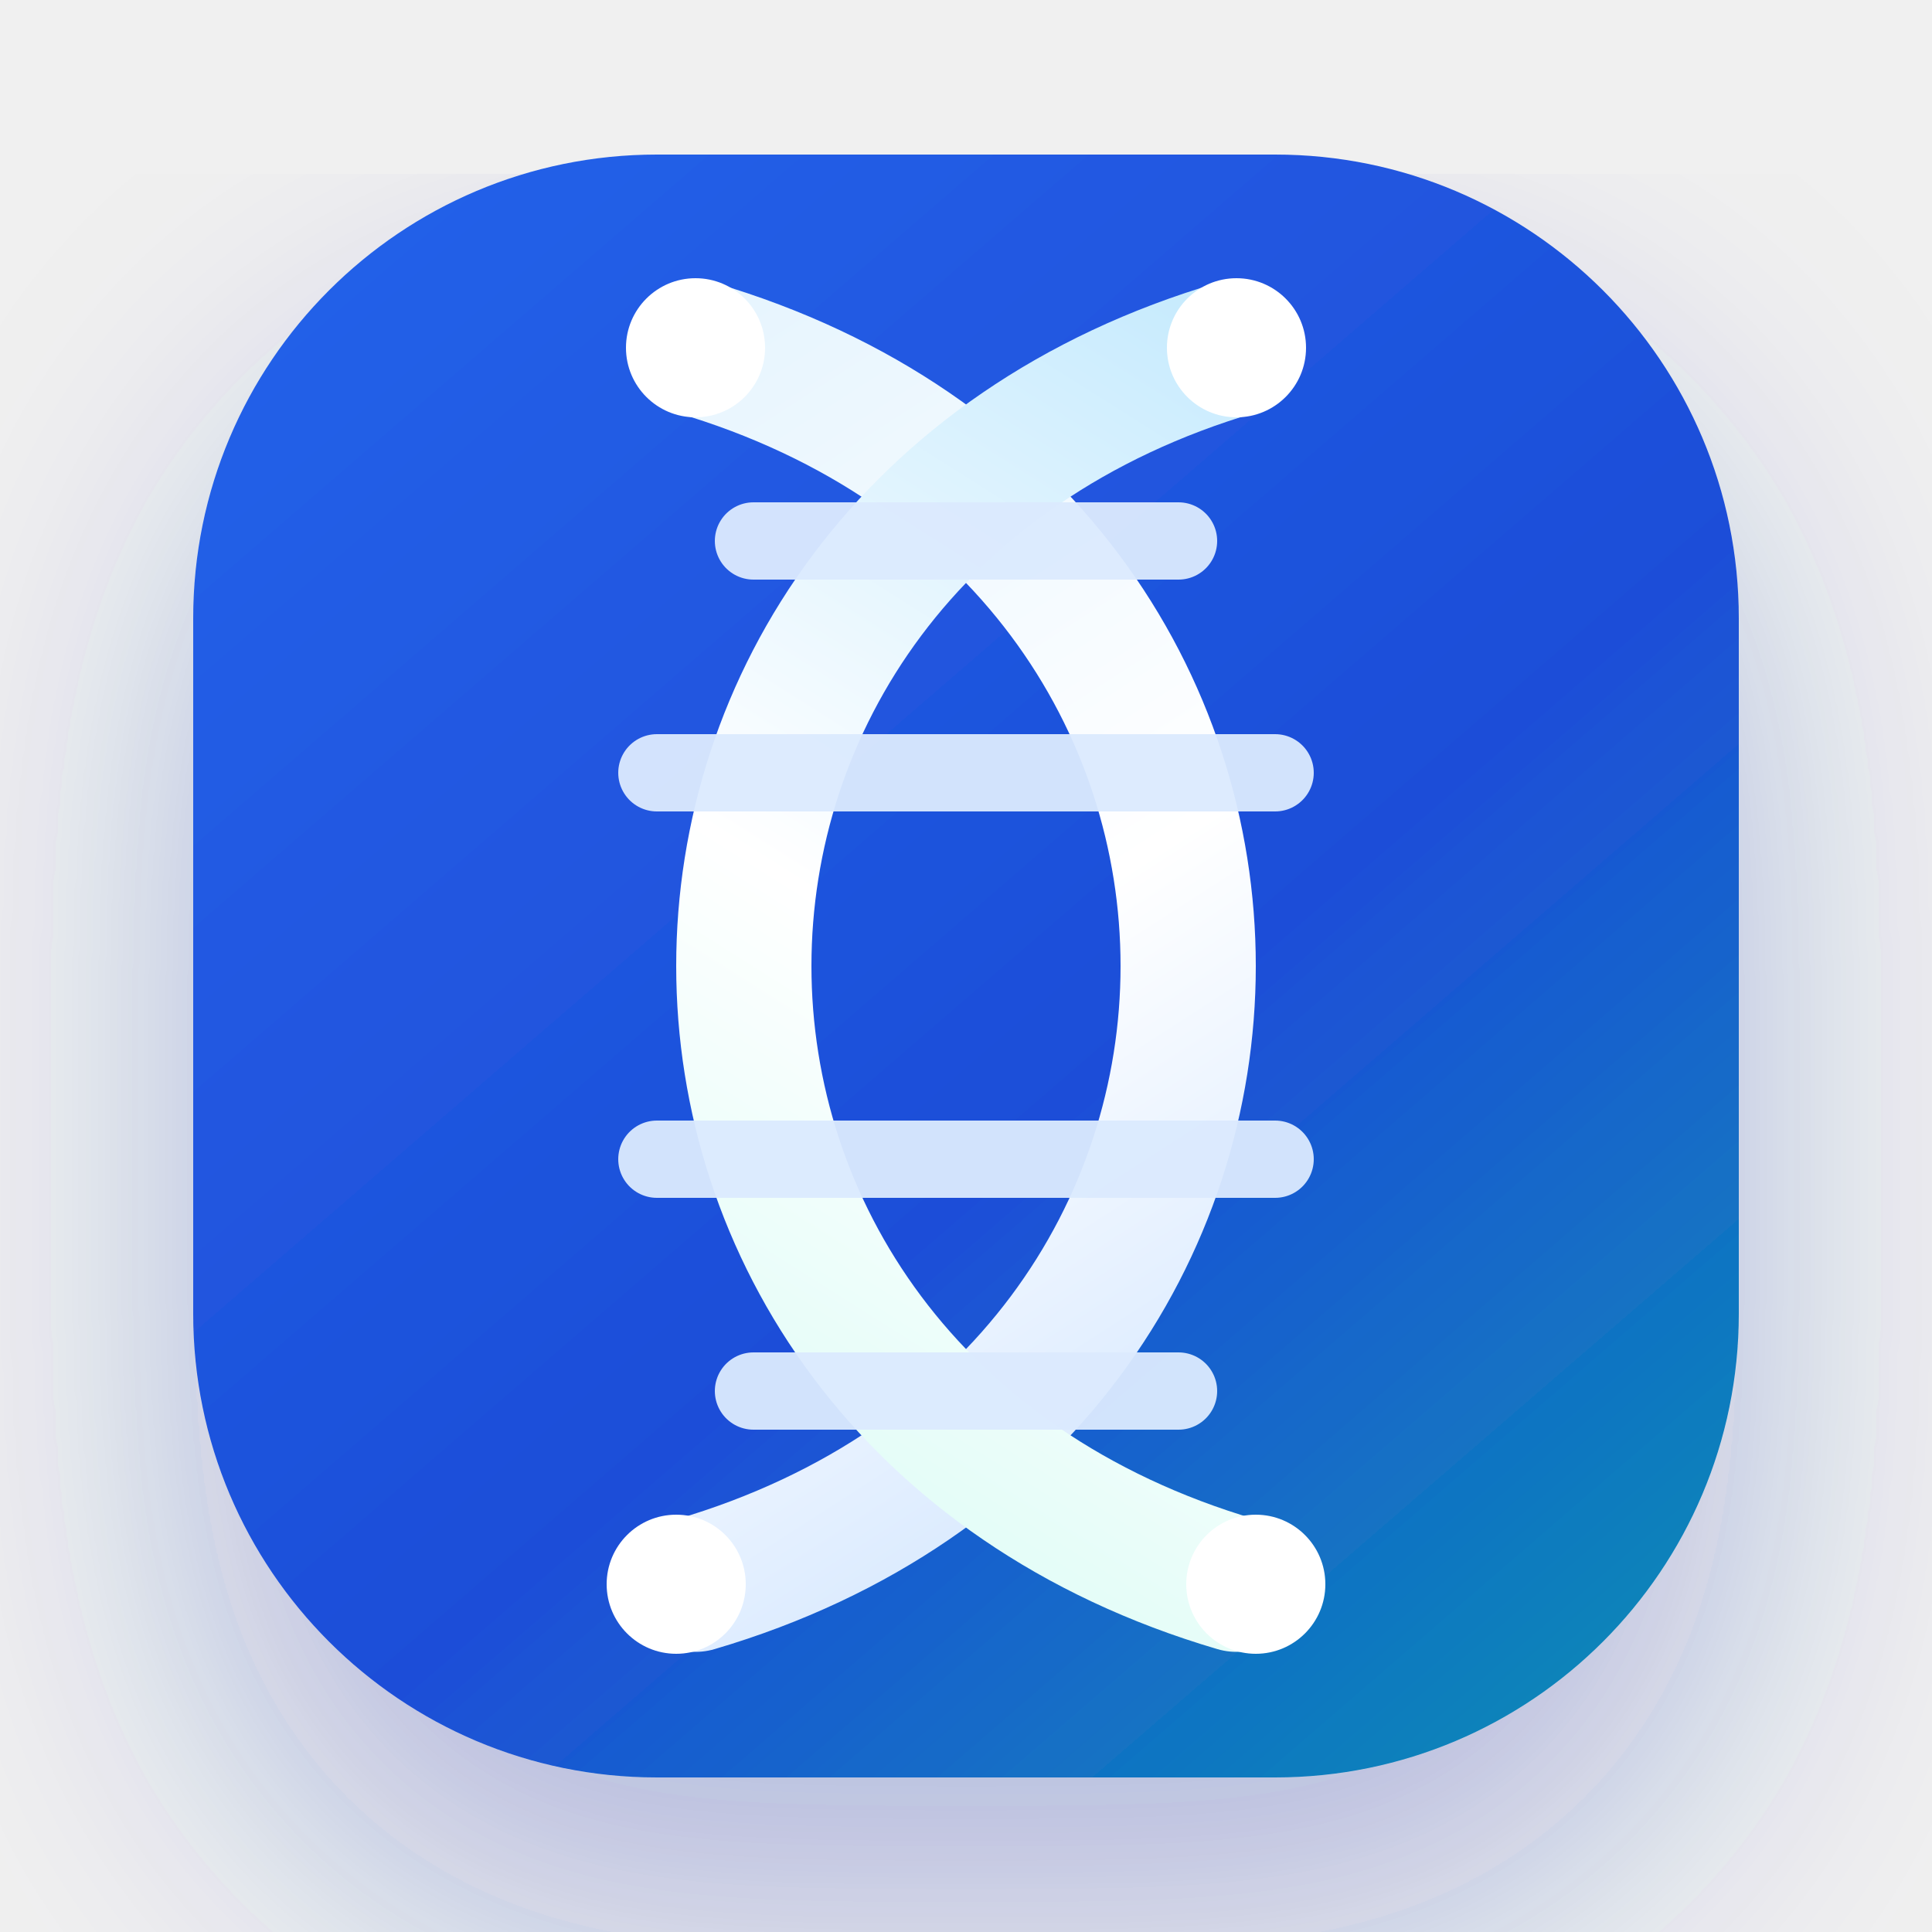
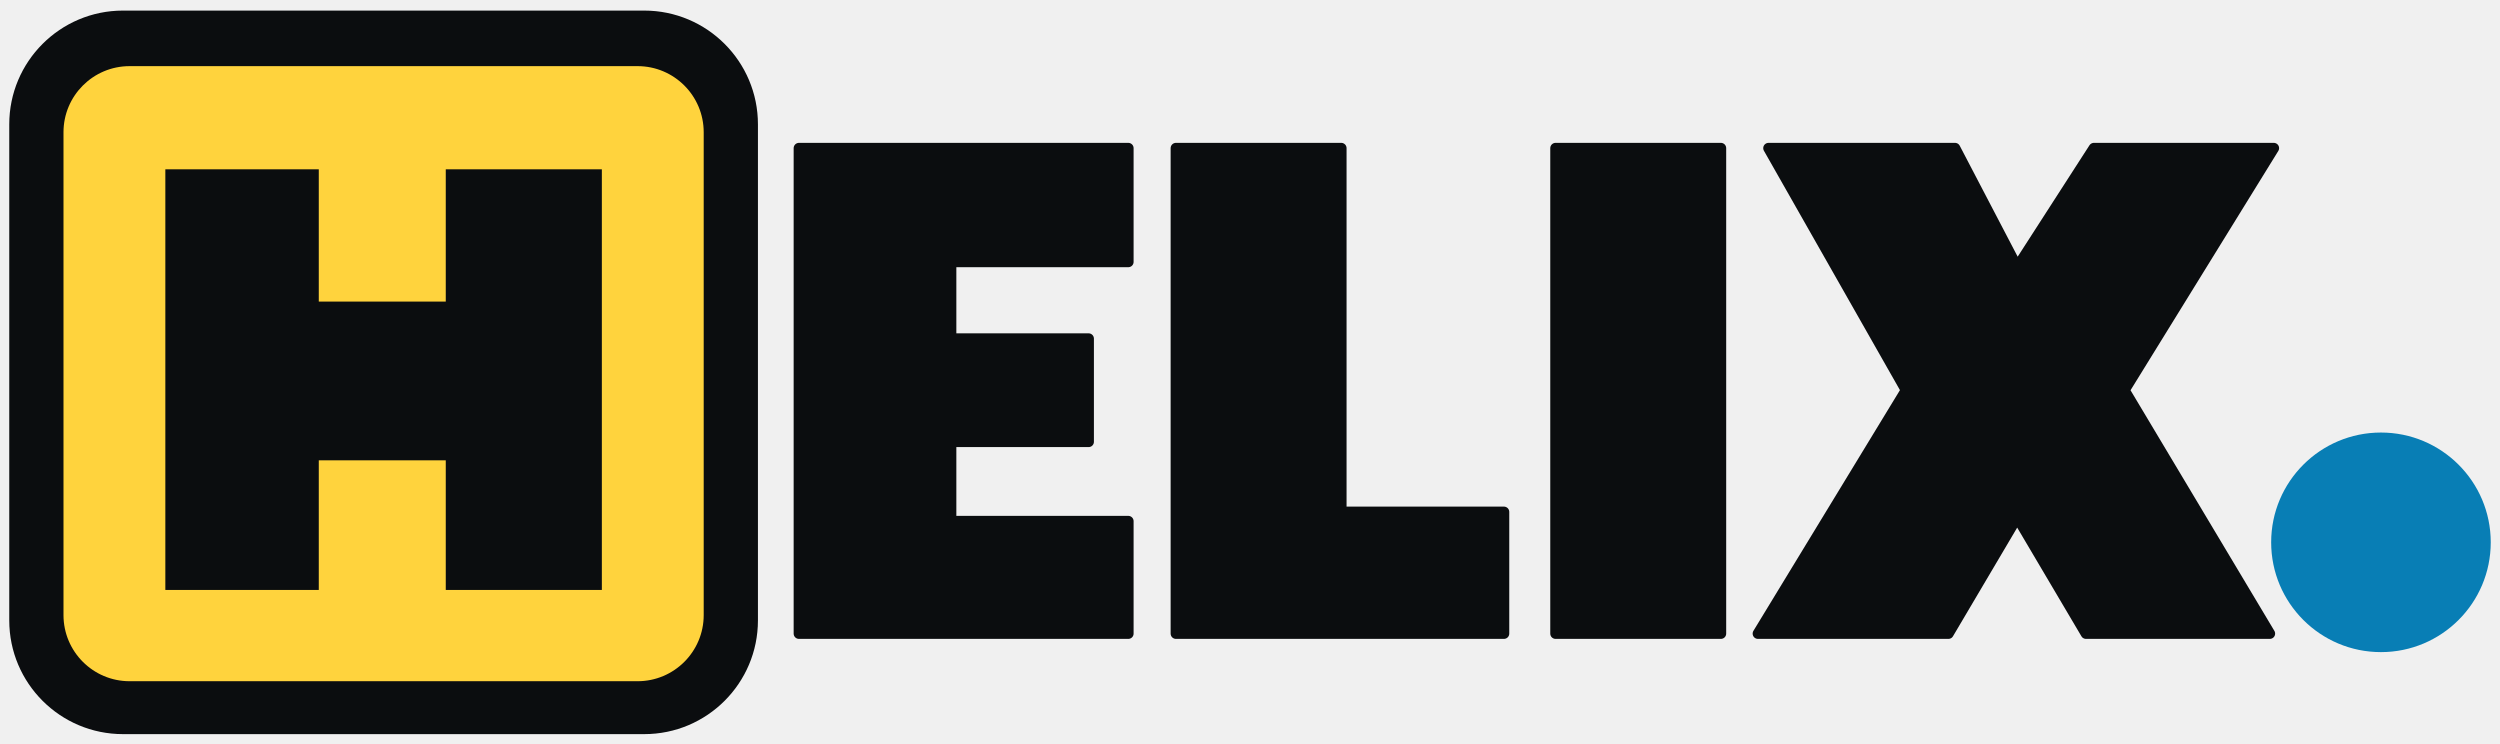
- <svg xmlns="http://www.w3.org/2000/svg" viewBox="0 0 100 100" role="img" aria-labelledby="title desc">
-   <defs>
-     <linearGradient id="tileGradient" x1="12" y1="6" x2="88" y2="94" gradientUnits="userSpaceOnUse">
-       <stop offset="0" stop-color="#2563eb" />
-       <stop offset="0.58" stop-color="#1d4ed8" />
-       <stop offset="1" stop-color="#0891b2" />
-     </linearGradient>
-     <linearGradient id="strandA" x1="26" y1="12" x2="75" y2="88" gradientUnits="userSpaceOnUse">
-       <stop offset="0" stop-color="#e0f2fe" />
-       <stop offset="0.5" stop-color="#ffffff" />
-       <stop offset="1" stop-color="#bfdbfe" />
-     </linearGradient>
-     <linearGradient id="strandB" x1="72" y1="12" x2="24" y2="88" gradientUnits="userSpaceOnUse">
-       <stop offset="0" stop-color="#bae6fd" />
-       <stop offset="0.5" stop-color="#ffffff" />
-       <stop offset="1" stop-color="#ccfbf1" />
-     </linearGradient>
-     <filter id="softShadow" x="-18%" y="-18%" width="136%" height="136%">
-       <feDropShadow dx="0" dy="9" stdDeviation="8" flood-color="#1e40af" flood-opacity="0.28" />
-     </filter>
-   </defs>
-   <rect x="10" y="8" width="80" height="84" rx="24" fill="url(#tileGradient)" filter="url(#softShadow)" />
-   <path d="M36 18C70 28 70 72 36 82" fill="none" stroke="url(#strandA)" stroke-width="7" stroke-linecap="round" />
-   <path d="M64 18C30 28 30 72 64 82" fill="none" stroke="url(#strandB)" stroke-width="7" stroke-linecap="round" />
-   <g stroke="#dbeafe" stroke-width="4" stroke-linecap="round" opacity="0.95">
-     <path d="M39 28H61" />
-     <path d="M34 40H66" />
-     <path d="M34 60H66" />
-     <path d="M39 72H61" />
+ <svg xmlns="http://www.w3.org/2000/svg" viewBox="55 60 1890 562" role="img" aria-label="HELIX">
+   <rect x="62" y="68" width="566" height="547" rx="86" fill="#0B0D0F" />
+   <rect x="103" y="110" width="484" height="465" rx="50" fill="#FFD33D" />
+   <path d="M180 188H296V288H392V188H510V506H392V408H296V506H180Z" fill="#0B0D0F" />
+   <g fill="#0B0D0F" stroke="#0B0D0F" stroke-width="8" stroke-linejoin="round">
+     <path d="M659 172H908V258H774V316H878V394H774V454H908V539H659Z" />
+     <path d="M944 172H1069V447H1192V539H944Z" />
+     <path d="M1231 172H1356V539H1231Z" />
+     <path d="M1392 172H1533L1580 262L1638 172H1774L1661 355L1771 539H1632L1580 451L1528 539H1384L1496 355Z" />
  </g>
-   <g fill="#ffffff">
-     <circle cx="36" cy="18" r="3.6" />
-     <circle cx="64" cy="18" r="3.6" />
-     <circle cx="35" cy="82" r="3.6" />
-     <circle cx="65" cy="82" r="3.6" />
-   </g>
+   <circle cx="1855" cy="470" r="83" fill="#087EB5" />
</svg>
